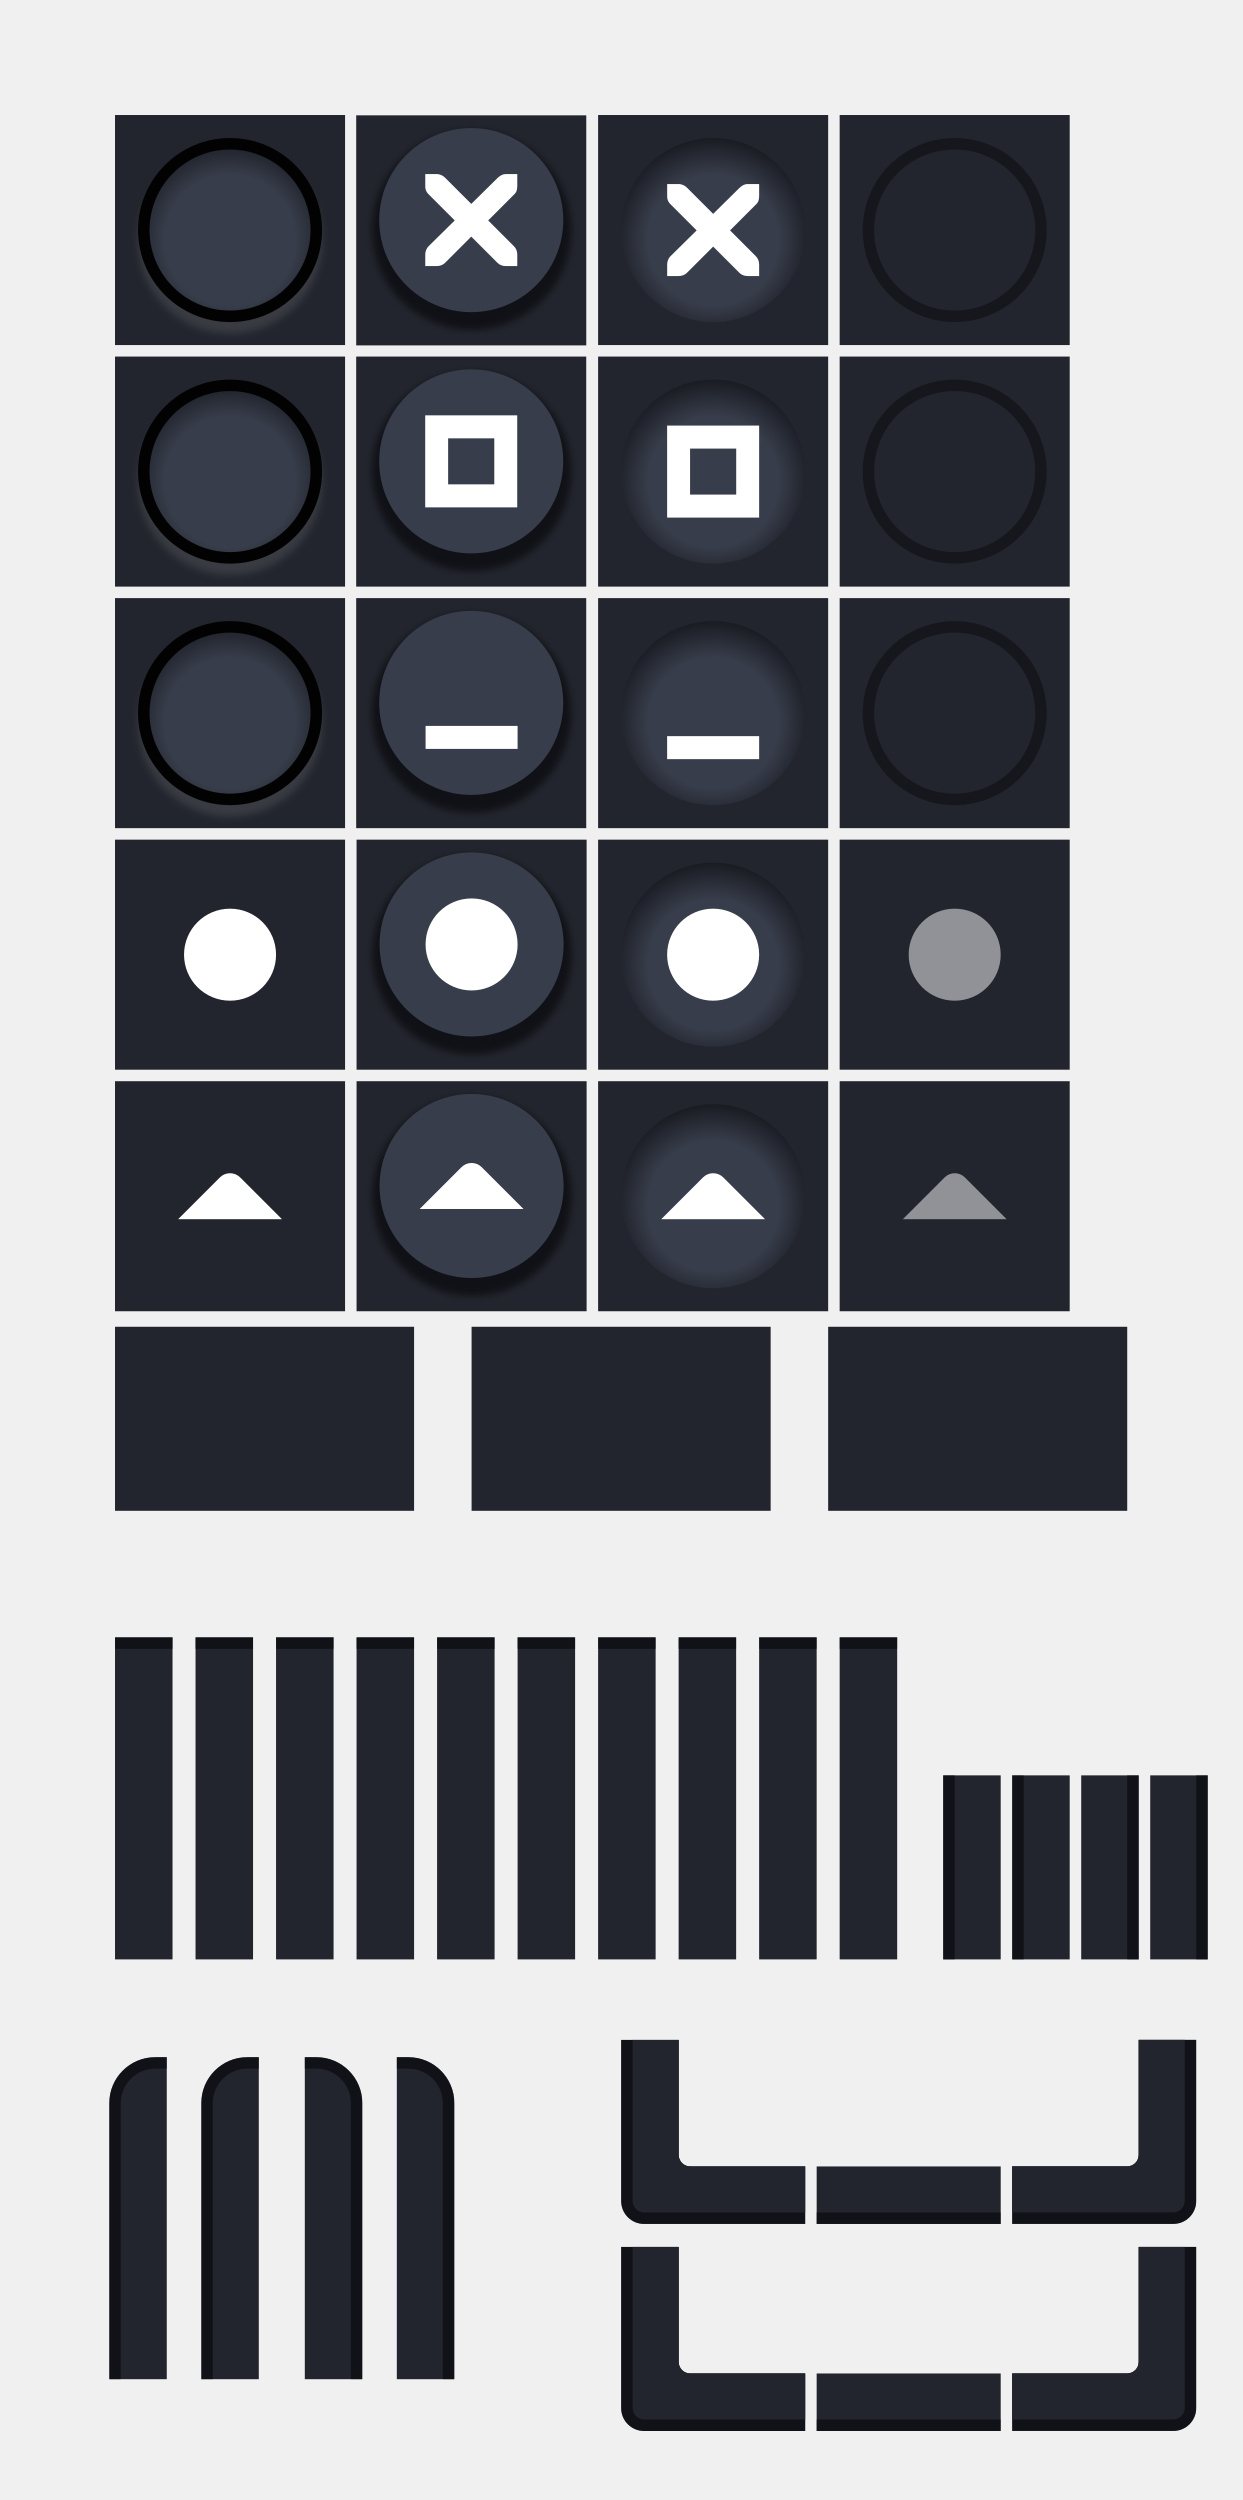
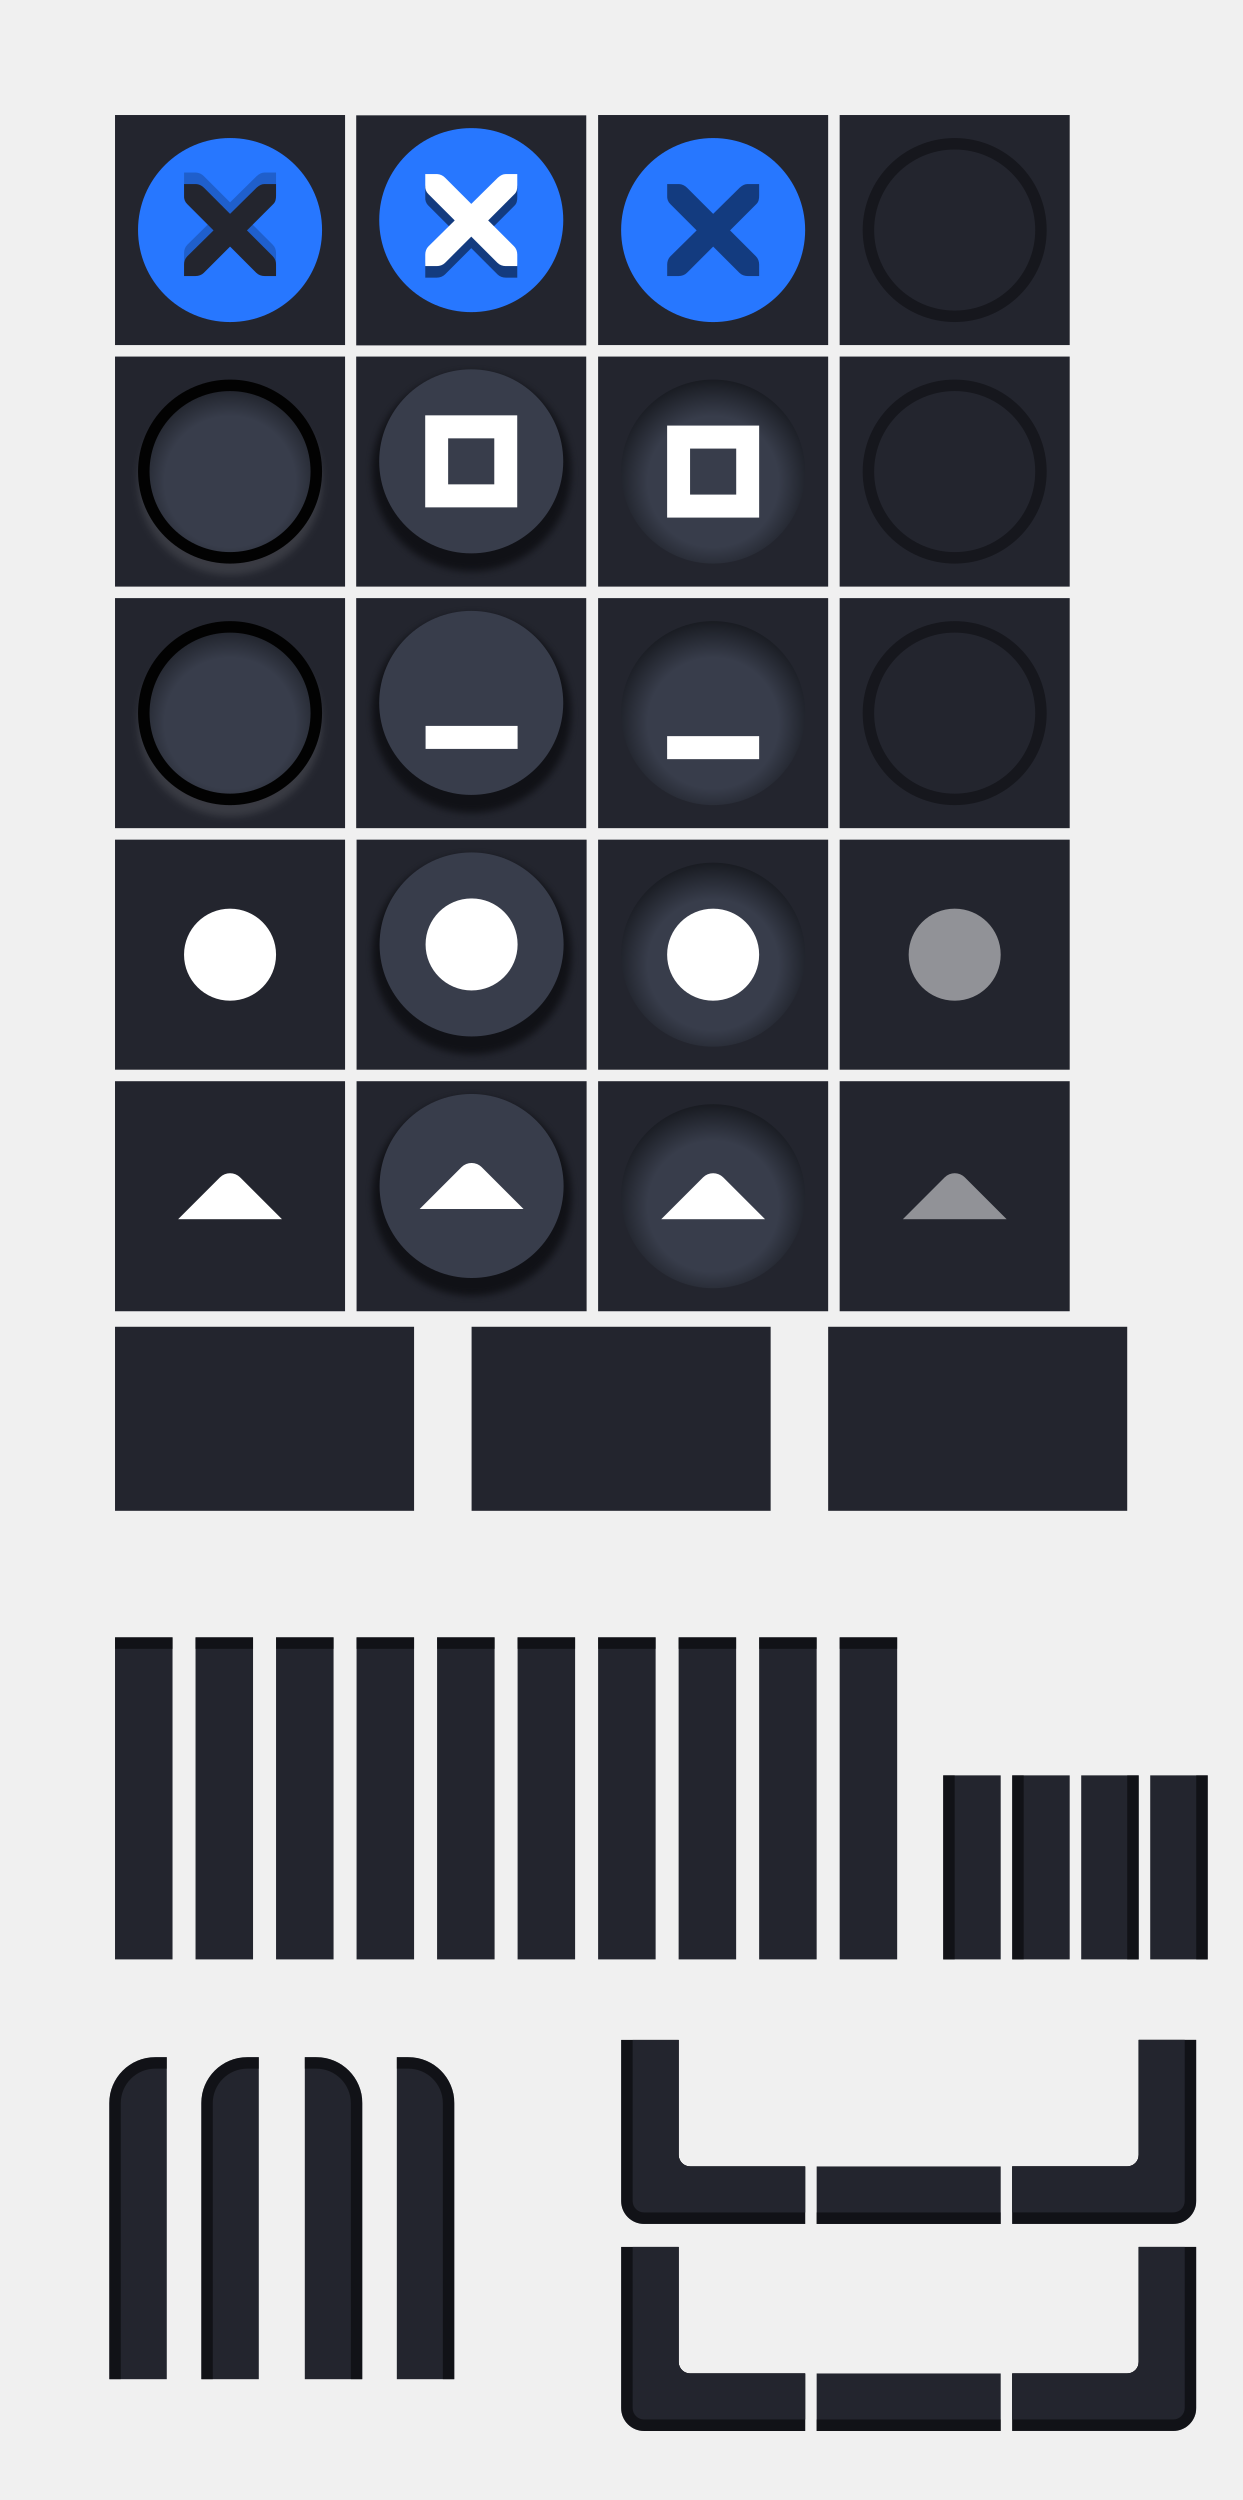
<svg xmlns="http://www.w3.org/2000/svg" xmlns:xlink="http://www.w3.org/1999/xlink" version="1.1" viewBox="0 0 108 217.35">
  <defs>
    <linearGradient id="linearGradient1387">
      <stop style="stop-color:#383d4b" offset="0" />
      <stop style="stop-color:#383d4b" offset=".6" />
      <stop style="stop-color:#13151a" offset="1" />
    </linearGradient>
    <clipPath id="b">
      <rect x="109.41" y="196.63" width="16" height="16" style="opacity:.3;paint-order:normal" />
    </clipPath>
    <clipPath id="a">
      <rect x="9.5" y="178.85" width="5" height="28" style="fill:#fff;opacity:.539;paint-order:normal" />
    </clipPath>
-     <radialGradient id="radialGradient1090" cx="19" cy="571.7" r="7.503" gradientTransform="matrix(1.2644,-4.7776e-7,4.7742e-7,1.2644,-5.0243,-150.62)" gradientUnits="userSpaceOnUse" xlink:href="#linearGradient1387" />
-     <filter id="filter4189" x="-.048" y="-.048" width="1.096" height="1.096" style="color-interpolation-filters:sRGB">
-       <feGaussianBlur stdDeviation="0.32" />
-     </filter>
-     <radialGradient id="radialGradient1090-4" cx="19" cy="571.7" r="7.503" gradientTransform="matrix(1.2644,-4.7776e-7,4.7742e-7,1.2644,35.976,-703.98)" gradientUnits="userSpaceOnUse" xlink:href="#linearGradient1387" />
    <filter id="filter4189-0" x="-.048" y="-.048" width="1.096" height="1.096" style="color-interpolation-filters:sRGB">
      <feGaussianBlur stdDeviation="0.32" />
    </filter>
    <radialGradient id="radialGradient1090-4-2" cx="19" cy="571.7" r="7.503" gradientTransform="matrix(1.2644,-4.7776e-7,4.7742e-7,1.2644,60.976,-117.62)" gradientUnits="userSpaceOnUse" xlink:href="#linearGradient1387" />
    <filter id="filter4189-1" x="-.048" y="-.048" width="1.096" height="1.096" style="color-interpolation-filters:sRGB">
      <feGaussianBlur stdDeviation="0.32" />
    </filter>
    <radialGradient id="radialGradient1090-4-5" cx="19" cy="571.7" r="7.503" gradientTransform="matrix(1.2644,-4.7776e-7,4.7742e-7,1.2644,60.976,-84.618)" gradientUnits="userSpaceOnUse" xlink:href="#linearGradient1387" />
    <filter id="filter4189-1-5" x="-.048" y="-.048" width="1.096" height="1.096" style="color-interpolation-filters:sRGB">
      <feGaussianBlur stdDeviation="0.32" />
    </filter>
    <filter id="filter4189-1-0" x="-.048" y="-.048" width="1.096" height="1.096" style="color-interpolation-filters:sRGB">
      <feGaussianBlur stdDeviation="0.32" />
    </filter>
    <radialGradient id="radialGradient1090-4-26" cx="19" cy="571.7" r="7.503" gradientTransform="matrix(1.2644,-4.7776e-7,4.7742e-7,1.2644,60.976,-84.616)" gradientUnits="userSpaceOnUse" xlink:href="#linearGradient1387" />
-     <filter id="filter1377" x="-.048" y="-.048" width="1.096" height="1.096" style="color-interpolation-filters:sRGB">
-       <feGaussianBlur stdDeviation="0.32" />
-     </filter>
    <radialGradient id="radialGradient1090-7" cx="19" cy="571.7" r="7.503" gradientTransform="matrix(1.2644 -4.7776e-7 4.7742e-7 1.2644 -5.0243 -117.62)" gradientUnits="userSpaceOnUse" xlink:href="#linearGradient1387" />
    <filter id="filter1377-6" x="-.048" y="-.048" width="1.096" height="1.096" style="color-interpolation-filters:sRGB">
      <feGaussianBlur stdDeviation="0.32" />
    </filter>
    <radialGradient id="radialGradient1090-70" cx="19" cy="571.7" r="7.503" gradientTransform="matrix(1.2644 -4.7776e-7 4.7742e-7 1.2644 -5.0243 -84.62)" gradientUnits="userSpaceOnUse" xlink:href="#linearGradient1387" />
    <filter id="filter1377-0" x="-.048" y="-.048" width="1.096" height="1.096" style="color-interpolation-filters:sRGB">
      <feGaussianBlur stdDeviation="0.32" />
    </filter>
  </defs>
  <rect id="menu-active" x="10" y="115.35" width="26" height="16" style="fill:#23252e" />
  <use id="menu-pressed" transform="translate(31 -2.0352e-5)" width="100%" height="100%" style="fill:#ffffff" xlink:href="#menu-active" />
  <use id="menu-inactive" transform="translate(62 -2.0352e-5)" width="100%" height="100%" style="fill:#ffffff" xlink:href="#menu-active" />
  <g id="title-1-active">
    <g id="" transform="matrix(.17857 0 0 1 9.1072 -415.01)">
      <rect x="5" y="557.36" width="28" height="28" style="fill:#23252e" />
    </g>
    <rect x="10" y="142.35" width="5" height="1" style="opacity:.5;paint-order:stroke fill markers" />
  </g>
  <use id="title-2-active" transform="translate(7)" width="100%" height="100%" xlink:href="#title-1-active" />
  <use id="title-3-active" transform="translate(14)" width="100%" height="100%" xlink:href="#title-1-active" />
  <use id="title-4-active" transform="translate(21)" width="100%" height="100%" xlink:href="#title-1-active" />
  <use id="title-5-active" transform="translate(28)" width="100%" height="100%" xlink:href="#title-1-active" />
  <use id="title-1-inactive" transform="translate(35)" width="100%" height="100%" xlink:href="#title-1-active" />
  <use id="title-2-inactive" transform="translate(42)" width="100%" height="100%" xlink:href="#title-1-active" />
  <use id="title-3-inactive" transform="translate(49)" width="100%" height="100%" xlink:href="#title-1-active" />
  <use id="title-4-inactive" transform="translate(56)" width="100%" height="100%" xlink:href="#title-1-active" />
  <use id="title-5-inactive" transform="translate(63)" width="100%" height="100%" xlink:href="#title-1-active" />
  <g id="top-left-active" clip-path="url(#a)">
    <rect x="9.5" y="178.85" width="12" height="35" rx="4" ry="4" style="fill:#23252e;paint-order:normal" />
    <rect x="10" y="179.35" width="11" height="34" rx="3.5" ry="3.5" style="fill:none;opacity:.5;paint-order:normal;stroke-linecap:square;stroke:#000" />
  </g>
  <rect x="9.5" y="178.85" width="7" height="28" style="fill:none;paint-order:normal" />
  <use id="top-left-inactive" transform="translate(8)" width="100%" height="100%" style="fill:#ffffff" xlink:href="#top-left-active" />
  <use id="top-right-active" transform="matrix(-1,0,0,1,41,0)" width="100%" height="100%" style="fill:#ffffff" xlink:href="#top-left-active" />
  <use id="top-right-inactive" transform="matrix(-1,0,0,1,49,0)" width="100%" height="100%" style="fill:#ffffff" xlink:href="#top-left-active" />
  <g id="left-active" transform="translate(25.281 -32.49)">
    <rect x="56.719" y="186.84" width="5" height="16" style="fill:#23252e;paint-order:normal" />
    <rect transform="scale(-1,1)" x="-57.719" y="186.84" width="1" height="16" style="opacity:.5" />
  </g>
  <use id="left-inactive" transform="translate(5.9998)" width="100%" height="100%" xlink:href="#left-active" />
  <use id="right-active" transform="matrix(-1,0,0,1,181,0)" width="100%" height="100%" xlink:href="#left-active" />
  <use id="right-inactive" transform="matrix(-1,0,0,1,187,0)" width="100%" height="100%" xlink:href="#left-active" />
  <use id="bottom-active" transform="rotate(-90 96.001 179.35)" width="100%" height="100%" xlink:href="#left-active" />
  <use id="bottom-inactive" transform="rotate(-90 105 188.35)" width="100%" height="100%" xlink:href="#left-active" />
  <g id="bottom-left-active" transform="translate(-55.408 -19.279)" clip-path="url(#b)">
    <path transform="translate(55.408,19.279)" d="m56.002 175.35c-1.108 0-2 0.892-2 2v14c0 1.108 0.892 2 2 2h14c1.108 0 2-0.892 2-2v-3h-12c-0.554 0-1-0.446-1-1v-12h-3z" style="fill:#23252e;paint-order:normal" />
    <path transform="translate(55.408,19.279)" d="m56.002 175.35c-1.108 0-2 0.892-2 2v14c0 1.108 0.892 2 2 2h14c1.108 0 2-0.892 2-2v-3h-12c-0.554 0-1-0.446-1-1v-12h-3z" style="opacity:.5;paint-order:normal" />
    <path transform="translate(55.408,19.279)" d="m56.002 176.35c-0.554 0-1 0.446-1 1v14c0 0.554 0.446 1 1 1h14c0.554 0 1-0.446 1-1v-3h-11c-0.554 0-1-0.446-1-1v-11h-3z" style="fill:#23252e;paint-order:normal" />
  </g>
  <use id="bottom-right-active" transform="rotate(-90 78.999 168.35)" width="100%" height="100%" xlink:href="#bottom-left-active" />
  <use id="bottom-right-inactive" transform="rotate(-90 87.999 177.35)" width="100%" height="100%" xlink:href="#bottom-left-active" />
  <use id="bottom-left-inactive" transform="translate(3e-7 18)" width="100%" height="100%" xlink:href="#bottom-left-active" />
  <g id="close-active" transform="translate(1 -551.36)">
    <rect x="9" y="561.36" width="20" height="20" style="fill:#23252e;stroke-width:.714" />
-     <path transform="translate(-1 551.36)" d="m20 13c-4.412 0-8 3.588-8 8 0 4.412 3.588 8 8 8 4.412 0 8-3.588 8-8 0-4.412-3.588-8-8-8z" style="color-rendering:auto;color:#000000;dominant-baseline:auto;fill:#fff;filter:url(#filter1377);font-feature-settings:normal;font-variant-alternates:normal;font-variant-caps:normal;font-variant-east-asian:normal;font-variant-ligatures:normal;font-variant-numeric:normal;font-variant-position:normal;font-variation-settings:normal;image-rendering:auto;inline-size:0;isolation:auto;mix-blend-mode:normal;opacity:.1;shape-margin:0;shape-padding:0;shape-rendering:auto;solid-color:#000000;stop-color:#000000;text-decoration-color:#000000;text-decoration-line:none;text-decoration-style:solid;text-indent:0;text-orientation:mixed;text-transform:none;white-space:normal" />
-     <path d="m19 563.86c-4.142 0-7.5 3.358-7.5 7.5 0 4.142 3.358 7.5 7.5 7.5s7.5-3.358 7.5-7.5-3.358-7.5-7.5-7.5z" style="fill:url(#radialGradient1090);stroke:#020202" />
+     <g>
+       <path transform="translate(-1,551.36)" d="m20 12c-4.412 0-8 3.588-8 8 0 4.412 3.588 8 8 8 4.412 0 8-3.588 8-8 0-4.412-3.588-8-8-8z" style="color-rendering:auto;color:#000000;dominant-baseline:auto;fill:#2777ff;font-feature-settings:normal;font-variant-alternates:normal;font-variant-caps:normal;font-variant-east-asian:normal;font-variant-ligatures:normal;font-variant-numeric:normal;font-variant-position:normal;font-variation-settings:normal;image-rendering:auto;inline-size:0;isolation:auto;mix-blend-mode:normal;shape-margin:0;shape-padding:0;shape-rendering:auto;solid-color:#000000;stop-color:#000000;text-decoration-color:#000000;text-decoration-line:none;text-decoration-style:solid;text-indent:0;text-orientation:mixed;text-transform:none;white-space:normal" />
+     </g>
+     <path d="m15.003 566.36h1c0.011-1.4e-4 0.021-4.8e-4 0.031 0 0.255 0.011 0.51 0.129 0.687 0.312l2.28 2.281 2.312-2.281c0.266-0.231 0.447-0.305 0.687-0.312h1v1c0 0.286-0.034 0.551-0.25 0.75l-2.28 2.281 2.249 2.25c0.188 0.188 0.281 0.453 0.281 0.719v1h-1c-0.265-1e-5 -0.53-0.093-0.719-0.281l-2.28-2.281-2.28 2.281c-0.188 0.188-0.453 0.281-0.719 0.281h-1v-1c0-0.265 0.093-0.531 0.281-0.719l2.28-2.25-2.28-2.281c-0.211-0.195-0.303-0.469-0.281-0.75v-1z" style="color:#bebebe;enable-background:new;opacity:.2;stroke-width:1.333;text-decoration-line:none;text-indent:0;text-transform:none" />
+     <path d="m15.003 567.36h1c0.011-1.4e-4 0.021-4.8e-4 0.031 0 0.255 0.011 0.51 0.129 0.687 0.312l2.28 2.281 2.312-2.281c0.266-0.231 0.447-0.305 0.687-0.312h1v1c0 0.286-0.034 0.551-0.25 0.75l-2.28 2.281 2.249 2.25c0.188 0.188 0.281 0.453 0.281 0.719v1h-1c-0.265-1e-5 -0.53-0.093-0.719-0.281l-2.28-2.281-2.28 2.281c-0.188 0.188-0.453 0.281-0.719 0.281h-1v-1c0-0.265 0.093-0.531 0.281-0.719l2.28-2.25-2.28-2.281c-0.211-0.195-0.303-0.469-0.281-0.75v-1z" style="color:#bebebe;enable-background:new;fill:#23252e;stroke-width:1.333;text-decoration-line:none;text-indent:0;text-transform:none" />
  </g>
  <g id="close-prelight" transform="matrix(1.0573,0,0,1.0573,-13.977,-584.07)">
    <rect x="42.51" y="561.9" width="18.917" height="18.917" style="fill:#23252e;stroke-width:.676" />
-     <path transform="matrix(1.0248,0,0,1.0248,-1.289,-14.19)" d="m52 563.36c-4.415 0-8 3.586-8 8.001s3.585 7.999 8 7.999 8-3.584 8-7.999-3.585-8.001-8-8.001z" style="color-rendering:auto;color:#000000;dominant-baseline:auto;fill:#101116;filter:url(#filter4189);font-feature-settings:normal;font-variant-alternates:normal;font-variant-caps:normal;font-variant-east-asian:normal;font-variant-ligatures:normal;font-variant-numeric:normal;font-variant-position:normal;font-variation-settings:normal;image-rendering:auto;inline-size:0;isolation:auto;mix-blend-mode:normal;shape-margin:0;shape-padding:0;shape-rendering:auto;solid-color:#000000;stop-color:#000000;text-decoration-color:#000000;text-decoration-line:none;text-decoration-style:solid;text-indent:0;text-orientation:mixed;text-transform:none;white-space:normal" />
-     <path d="m51.969 562.95c-4.176 0-7.567 3.391-7.567 7.567s3.391 7.567 7.567 7.567 7.567-3.391 7.567-7.567-3.391-7.567-7.567-7.567z" style="color-rendering:auto;color:#000000;dominant-baseline:auto;fill:#383d4b;font-feature-settings:normal;font-variant-alternates:normal;font-variant-caps:normal;font-variant-east-asian:normal;font-variant-ligatures:normal;font-variant-numeric:normal;font-variant-position:normal;font-variation-settings:normal;image-rendering:auto;inline-size:0;isolation:auto;mix-blend-mode:normal;shape-margin:0;shape-padding:0;shape-rendering:auto;solid-color:#000000;stop-color:#000000;text-decoration-color:#000000;text-decoration-line:none;text-decoration-style:solid;text-indent:0;text-orientation:mixed;text-transform:none;white-space:normal" />
+     <path d="m51.969 562.95c-4.176 0-7.567 3.391-7.567 7.567s3.391 7.567 7.567 7.567 7.567-3.391 7.567-7.567-3.391-7.567-7.567-7.567z" style="color-rendering:auto;color:#000000;dominant-baseline:auto;fill:#2777ff;font-feature-settings:normal;font-variant-alternates:normal;font-variant-caps:normal;font-variant-east-asian:normal;font-variant-ligatures:normal;font-variant-numeric:normal;font-variant-position:normal;font-variation-settings:normal;image-rendering:auto;inline-size:0;isolation:auto;mix-blend-mode:normal;shape-margin:0;shape-padding:0;shape-rendering:auto;solid-color:#000000;stop-color:#000000;text-decoration-color:#000000;text-decoration-line:none;text-decoration-style:solid;text-indent:0;text-orientation:mixed;text-transform:none;white-space:normal" />
+     <path d="m48.188 567.68h0.946c0.01-1.3e-4 0.02-4.5e-4 0.03 0 0.241 0.01 0.482 0.122 0.65 0.296l2.157 2.158 2.187-2.158c0.251-0.218 0.422-0.289 0.65-0.296h0.946v0.946c0 0.271-0.032 0.521-0.236 0.709l-2.157 2.158 2.127 2.128c0.178 0.178 0.266 0.429 0.266 0.68v0.946h-0.946c-0.251-1e-5 -0.502-0.088-0.68-0.266l-2.157-2.158-2.157 2.158c-0.178 0.178-0.429 0.266-0.68 0.266h-0.946v-0.946c0-0.251 0.088-0.502 0.266-0.68l2.157-2.128-2.157-2.158c-0.199-0.184-0.287-0.444-0.266-0.709v-0.946z" style="color:#bebebe;enable-background:new;opacity:.5;stroke-width:1.261;text-decoration-line:none;text-indent:0;text-transform:none" />
    <path d="m48.188 566.73h0.946c0.01-1.3e-4 0.02-4.5e-4 0.03 0 0.241 0.01 0.482 0.122 0.65 0.296l2.157 2.158 2.187-2.158c0.251-0.218 0.422-0.289 0.65-0.296h0.946v0.946c0 0.271-0.032 0.521-0.236 0.709l-2.157 2.158 2.127 2.128c0.178 0.178 0.266 0.429 0.266 0.68v0.946h-0.946c-0.251-1e-5 -0.502-0.088-0.68-0.266l-2.157-2.158-2.157 2.158c-0.178 0.178-0.429 0.266-0.68 0.266h-0.946v-0.946c0-0.251 0.088-0.502 0.266-0.68l2.157-2.128-2.157-2.158c-0.199-0.184-0.287-0.444-0.266-0.709v-0.946z" style="color:#bebebe;enable-background:new;fill:#fff;stroke-width:1.261;text-decoration-line:none;text-indent:0;text-transform:none" />
  </g>
  <g id="close-pressed" transform="translate(-23,-551.36)">
    <rect x="75" y="561.36" width="20" height="20" style="fill:#23252e;stroke-width:.714" />
-     <path transform="translate(25,553.36)" d="m60 10.002c-4.412 0-8 3.588-8 8s3.588 8 8 8 8-3.588 8-8-3.588-8-8-8z" style="color-rendering:auto;color:#000000;dominant-baseline:auto;fill:url(#radialGradient1090-4);font-feature-settings:normal;font-variant-alternates:normal;font-variant-caps:normal;font-variant-east-asian:normal;font-variant-ligatures:normal;font-variant-numeric:normal;font-variant-position:normal;font-variation-settings:normal;image-rendering:auto;inline-size:0;isolation:auto;mix-blend-mode:normal;shape-margin:0;shape-padding:0;shape-rendering:auto;solid-color:#000000;stop-color:#000000;text-decoration-color:#000000;text-decoration-line:none;text-decoration-style:solid;text-indent:0;text-orientation:mixed;text-transform:none;white-space:normal" />
-     <path d="m81.003 567.36h1c0.011-1.2e-4 0.021-4.7e-4 0.031 0 0.255 0.011 0.51 0.129 0.687 0.312l2.28 2.281 2.312-2.281c0.266-0.23 0.447-0.305 0.687-0.312h1v1c0 0.286-0.034 0.551-0.25 0.75l-2.28 2.281 2.249 2.25c0.188 0.188 0.281 0.453 0.281 0.719v1h-1c-0.265-1e-5 -0.53-0.093-0.718-0.281l-2.28-2.281-2.28 2.281c-0.188 0.188-0.453 0.281-0.718 0.281h-1v-1c0-0.265 0.093-0.531 0.281-0.719l2.28-2.25-2.28-2.281c-0.211-0.195-0.303-0.469-0.281-0.75v-1z" style="color:#bebebe;enable-background:new;fill:#fff;stroke-width:1.333;text-decoration-line:none;text-indent:0;text-transform:none" />
+     <path transform="translate(25,553.36)" d="m60 10.002c-4.412 0-8 3.588-8 8s3.588 8 8 8 8-3.588 8-8-3.588-8-8-8z" style="color-rendering:auto;color:#000000;dominant-baseline:auto;fill:#2777ff;font-feature-settings:normal;font-variant-alternates:normal;font-variant-caps:normal;font-variant-east-asian:normal;font-variant-ligatures:normal;font-variant-numeric:normal;font-variant-position:normal;font-variation-settings:normal;image-rendering:auto;inline-size:0;isolation:auto;mix-blend-mode:normal;shape-margin:0;shape-padding:0;shape-rendering:auto;solid-color:#000000;stop-color:#000000;text-decoration-color:#000000;text-decoration-line:none;text-decoration-style:solid;text-indent:0;text-orientation:mixed;text-transform:none;white-space:normal" />
+     <path d="m81.003 567.36h1c0.011-1.2e-4 0.021-4.7e-4 0.031 0 0.255 0.011 0.51 0.129 0.687 0.312l2.28 2.281 2.312-2.281c0.266-0.23 0.447-0.305 0.687-0.312h1v1c0 0.286-0.034 0.551-0.25 0.75l-2.28 2.281 2.249 2.25c0.188 0.188 0.281 0.453 0.281 0.719v1h-1c-0.265-1e-5 -0.53-0.093-0.718-0.281l-2.28-2.281-2.28 2.281c-0.188 0.188-0.453 0.281-0.718 0.281h-1v-1c0-0.265 0.093-0.531 0.281-0.719l2.28-2.25-2.28-2.281c-0.211-0.195-0.303-0.469-0.281-0.75v-1z" style="color:#bebebe;enable-background:new;opacity:.5;stroke-width:1.333;text-decoration-line:none;text-indent:0;text-transform:none" />
  </g>
  <g id="close-inactive" transform="translate(-35,-551.36)">
    <rect x="108" y="561.36" width="20" height="20" style="fill:#23252e;stroke-width:.714" />
    <path d="m118 563.86c-4.142 0-7.5 3.358-7.5 7.5 0 4.142 3.358 7.5 7.5 7.5s7.5-3.358 7.5-7.5-3.358-7.5-7.5-7.5z" style="fill:none;stroke:#16171d" />
  </g>
  <g id="maximize-active" transform="translate(1 -563.36)">
    <rect x="9" y="594.36" width="20" height="20" style="fill:#23252e;stroke-width:.714" />
-     <path d="m19 597.36c-4.412 0-8 3.588-8 8 0 4.412 3.588 8 8 8 4.412 0 8-3.588 8-8 0-4.412-3.588-8-8-8z" style="color-rendering:auto;color:#000000;dominant-baseline:auto;fill:#fff;filter:url(#filter1377-6);font-feature-settings:normal;font-variant-alternates:normal;font-variant-caps:normal;font-variant-east-asian:normal;font-variant-ligatures:normal;font-variant-numeric:normal;font-variant-position:normal;font-variation-settings:normal;image-rendering:auto;inline-size:0;isolation:auto;mix-blend-mode:normal;opacity:.1;shape-margin:0;shape-padding:0;shape-rendering:auto;solid-color:#000000;stop-color:#000000;text-decoration-color:#000000;text-decoration-line:none;text-decoration-style:solid;text-indent:0;text-orientation:mixed;text-transform:none;white-space:normal" />
+     <path d="m19 597.36c-4.412 0-8 3.588-8 8 0 4.412 3.588 8 8 8s8-3.588 8-8-3.588-8-8-8z" style="color-rendering:auto;color:#000000;dominant-baseline:auto;fill:#fff;filter:url(#filter1377-6);font-feature-settings:normal;font-variant-alternates:normal;font-variant-caps:normal;font-variant-east-asian:normal;font-variant-ligatures:normal;font-variant-numeric:normal;font-variant-position:normal;font-variation-settings:normal;image-rendering:auto;inline-size:0;isolation:auto;mix-blend-mode:normal;opacity:.1;shape-margin:0;shape-padding:0;shape-rendering:auto;solid-color:#000000;stop-color:#000000;text-decoration-color:#000000;text-decoration-line:none;text-decoration-style:solid;text-indent:0;text-orientation:mixed;text-transform:none;white-space:normal" />
    <path d="m19 596.86c-4.142 0-7.5 3.358-7.5 7.5 0 4.142 3.358 7.5 7.5 7.5s7.5-3.358 7.5-7.5-3.358-7.5-7.5-7.5z" style="fill:url(#radialGradient1090-7);stroke:#020202" />
  </g>
  <g id="maximize-prelight" transform="translate(-11,-563.36)">
    <rect x="41.967" y="594.36" width="20" height="20" style="fill:#23252e;stroke-width:.714" />
    <path transform="matrix(1.0835,0,0,1.0835,-4.3399,-14.715)" d="m52 563.36c-4.415 0-8 3.586-8 8.001s3.585 7.999 8 7.999 8-3.584 8-7.999-3.585-8.001-8-8.001z" style="color-rendering:auto;color:#000000;dominant-baseline:auto;fill:#101116;filter:url(#filter4189-0);font-feature-settings:normal;font-variant-alternates:normal;font-variant-caps:normal;font-variant-east-asian:normal;font-variant-ligatures:normal;font-variant-numeric:normal;font-variant-position:normal;font-variation-settings:normal;image-rendering:auto;inline-size:0;isolation:auto;mix-blend-mode:normal;shape-margin:0;shape-padding:0;shape-rendering:auto;solid-color:#000000;stop-color:#000000;text-decoration-color:#000000;text-decoration-line:none;text-decoration-style:solid;text-indent:0;text-orientation:mixed;text-transform:none;white-space:normal" />
    <path d="m51.967 595.47c-4.415 0-8 3.585-8 8s3.585 8 8 8 8-3.585 8-8-3.585-8-8-8z" style="color-rendering:auto;color:#000000;dominant-baseline:auto;fill:#383d4b;font-feature-settings:normal;font-variant-alternates:normal;font-variant-caps:normal;font-variant-east-asian:normal;font-variant-ligatures:normal;font-variant-numeric:normal;font-variant-position:normal;font-variation-settings:normal;image-rendering:auto;inline-size:0;isolation:auto;mix-blend-mode:normal;shape-margin:0;shape-padding:0;shape-rendering:auto;solid-color:#000000;stop-color:#000000;text-decoration-color:#000000;text-decoration-line:none;text-decoration-style:solid;text-indent:0;text-orientation:mixed;text-transform:none;white-space:normal" />
    <path d="m47.967 599.47v8h8v-8zm1.994 2h4.012v4h-4.012z" style="color-rendering:auto;color:#000000;dominant-baseline:auto;fill:#fff;font-feature-settings:normal;font-variant-alternates:normal;font-variant-caps:normal;font-variant-ligatures:normal;font-variant-numeric:normal;font-variant-position:normal;image-rendering:auto;isolation:auto;mix-blend-mode:normal;paint-order:fill markers stroke;shape-padding:0;shape-rendering:auto;solid-color:#000000;text-decoration-color:#000000;text-decoration-line:none;text-decoration-style:solid;text-indent:0;text-orientation:mixed;text-transform:none;white-space:normal" />
  </g>
  <g id="maximize-pressed" transform="translate(-23,-563.36)">
    <rect x="75" y="594.36" width="20" height="20" style="fill:#23252e;stroke-width:.714" />
    <path d="m85 596.36c-4.412 0-8 3.588-8 8s3.588 8 8 8 8-3.588 8-8-3.588-8-8-8z" style="color-rendering:auto;color:#000000;dominant-baseline:auto;fill:url(#radialGradient1090-4-2);font-feature-settings:normal;font-variant-alternates:normal;font-variant-caps:normal;font-variant-east-asian:normal;font-variant-ligatures:normal;font-variant-numeric:normal;font-variant-position:normal;font-variation-settings:normal;image-rendering:auto;inline-size:0;isolation:auto;mix-blend-mode:normal;shape-margin:0;shape-padding:0;shape-rendering:auto;solid-color:#000000;stop-color:#000000;text-decoration-color:#000000;text-decoration-line:none;text-decoration-style:solid;text-indent:0;text-orientation:mixed;text-transform:none;white-space:normal" />
    <path d="m81 600.36v8h8v-8zm1.994 2h4.012v4h-4.012z" style="color-rendering:auto;color:#000000;dominant-baseline:auto;fill:#fff;font-feature-settings:normal;font-variant-alternates:normal;font-variant-caps:normal;font-variant-ligatures:normal;font-variant-numeric:normal;font-variant-position:normal;image-rendering:auto;isolation:auto;mix-blend-mode:normal;paint-order:fill markers stroke;shape-padding:0;shape-rendering:auto;solid-color:#000000;text-decoration-color:#000000;text-decoration-line:none;text-decoration-style:solid;text-indent:0;text-orientation:mixed;text-transform:none;white-space:normal" />
  </g>
  <g id="maximize-inactive" transform="translate(-35,-563.36)">
    <rect x="108" y="594.36" width="20" height="20" style="fill:#23252e;stroke-width:.714" />
    <path d="m118 596.86c-4.142 0-7.5 3.358-7.5 7.5 0 4.142 3.358 7.5 7.5 7.5s7.5-3.358 7.5-7.5-3.358-7.5-7.5-7.5z" style="fill:none;stroke:#16171d" />
  </g>
  <g id="hide-active" transform="translate(1 -575.36)">
    <rect x="9" y="627.36" width="20" height="20" style="fill:#23252e;stroke-width:.714" />
-     <path d="m19 630.36c-4.412 0-8 3.588-8 8 0 4.412 3.588 8 8 8 4.412 0 8-3.588 8-8 0-4.412-3.588-8-8-8z" style="color-rendering:auto;color:#000000;dominant-baseline:auto;fill:#fff;filter:url(#filter1377-0);font-feature-settings:normal;font-variant-alternates:normal;font-variant-caps:normal;font-variant-east-asian:normal;font-variant-ligatures:normal;font-variant-numeric:normal;font-variant-position:normal;font-variation-settings:normal;image-rendering:auto;inline-size:0;isolation:auto;mix-blend-mode:normal;opacity:.1;shape-margin:0;shape-padding:0;shape-rendering:auto;solid-color:#000000;stop-color:#000000;text-decoration-color:#000000;text-decoration-line:none;text-decoration-style:solid;text-indent:0;text-orientation:mixed;text-transform:none;white-space:normal" />
+     <path d="m19 630.36c-4.412 0-8 3.588-8 8 0 4.412 3.588 8 8 8s8-3.588 8-8-3.588-8-8-8z" style="color-rendering:auto;color:#000000;dominant-baseline:auto;fill:#fff;filter:url(#filter1377-0);font-feature-settings:normal;font-variant-alternates:normal;font-variant-caps:normal;font-variant-east-asian:normal;font-variant-ligatures:normal;font-variant-numeric:normal;font-variant-position:normal;font-variation-settings:normal;image-rendering:auto;inline-size:0;isolation:auto;mix-blend-mode:normal;opacity:.1;shape-margin:0;shape-padding:0;shape-rendering:auto;solid-color:#000000;stop-color:#000000;text-decoration-color:#000000;text-decoration-line:none;text-decoration-style:solid;text-indent:0;text-orientation:mixed;text-transform:none;white-space:normal" />
    <path d="m19 629.86c-4.142 0-7.5 3.358-7.5 7.5 0 4.142 3.358 7.5 7.5 7.5s7.5-3.358 7.5-7.5-3.358-7.5-7.5-7.5z" style="fill:url(#radialGradient1090-70);stroke:#020202" />
  </g>
  <g id="hide-prelight" transform="translate(-11,-575.36)">
    <rect x="41.967" y="627.36" width="20" height="20" style="fill:#23252e;stroke-width:.714" />
    <path transform="matrix(1.0835,0,0,1.0835,-4.3399,18.285)" d="m52 563.36c-4.415 0-8 3.586-8 8.001s3.585 7.999 8 7.999 8-3.584 8-7.999-3.585-8.001-8-8.001z" style="color-rendering:auto;color:#000000;dominant-baseline:auto;fill:#101116;filter:url(#filter4189-1);font-feature-settings:normal;font-variant-alternates:normal;font-variant-caps:normal;font-variant-east-asian:normal;font-variant-ligatures:normal;font-variant-numeric:normal;font-variant-position:normal;font-variation-settings:normal;image-rendering:auto;inline-size:0;isolation:auto;mix-blend-mode:normal;shape-margin:0;shape-padding:0;shape-rendering:auto;solid-color:#000000;stop-color:#000000;text-decoration-color:#000000;text-decoration-line:none;text-decoration-style:solid;text-indent:0;text-orientation:mixed;text-transform:none;white-space:normal" />
    <path d="m51.967 628.47c-4.415 0-8 3.585-8 8s3.585 8 8 8 8-3.585 8-8-3.585-8-8-8z" style="color-rendering:auto;color:#000000;dominant-baseline:auto;fill:#383d4b;font-feature-settings:normal;font-variant-alternates:normal;font-variant-caps:normal;font-variant-east-asian:normal;font-variant-ligatures:normal;font-variant-numeric:normal;font-variant-position:normal;font-variation-settings:normal;image-rendering:auto;inline-size:0;isolation:auto;mix-blend-mode:normal;shape-margin:0;shape-padding:0;shape-rendering:auto;solid-color:#000000;stop-color:#000000;text-decoration-color:#000000;text-decoration-line:none;text-decoration-style:solid;text-indent:0;text-orientation:mixed;text-transform:none;white-space:normal" />
    <path d="m48 638.47v2h8v-2" style="color-rendering:auto;color:#000000;dominant-baseline:auto;fill:#fff;font-feature-settings:normal;font-variant-alternates:normal;font-variant-caps:normal;font-variant-ligatures:normal;font-variant-numeric:normal;font-variant-position:normal;image-rendering:auto;isolation:auto;mix-blend-mode:normal;paint-order:fill markers stroke;shape-padding:0;shape-rendering:auto;solid-color:#000000;text-decoration-color:#000000;text-decoration-line:none;text-decoration-style:solid;text-indent:0;text-orientation:mixed;text-transform:none;white-space:normal" />
  </g>
  <g id="hide-pressed" transform="translate(-23,-575.36)">
    <rect x="75" y="627.36" width="20" height="20" style="fill:#23252e;stroke-width:.714" />
    <path d="m85 629.36c-4.412 0-8 3.588-8 8s3.588 8 8 8 8-3.588 8-8-3.588-8-8-8z" style="color-rendering:auto;color:#000000;dominant-baseline:auto;fill:url(#radialGradient1090-4-5);font-feature-settings:normal;font-variant-alternates:normal;font-variant-caps:normal;font-variant-east-asian:normal;font-variant-ligatures:normal;font-variant-numeric:normal;font-variant-position:normal;font-variation-settings:normal;image-rendering:auto;inline-size:0;isolation:auto;mix-blend-mode:normal;shape-margin:0;shape-padding:0;shape-rendering:auto;solid-color:#000000;stop-color:#000000;text-decoration-color:#000000;text-decoration-line:none;text-decoration-style:solid;text-indent:0;text-orientation:mixed;text-transform:none;white-space:normal" />
    <path d="m81 639.36v2h8v-2" style="color-rendering:auto;color:#000000;dominant-baseline:auto;fill:#fff;font-feature-settings:normal;font-variant-alternates:normal;font-variant-caps:normal;font-variant-ligatures:normal;font-variant-numeric:normal;font-variant-position:normal;image-rendering:auto;isolation:auto;mix-blend-mode:normal;paint-order:fill markers stroke;shape-padding:0;shape-rendering:auto;solid-color:#000000;text-decoration-color:#000000;text-decoration-line:none;text-decoration-style:solid;text-indent:0;text-orientation:mixed;text-transform:none;white-space:normal" />
  </g>
  <g id="hide-inactive" transform="translate(-35,-575.36)">
    <rect x="108" y="627.36" width="20" height="20" style="fill:#23252e;stroke-width:.714" />
    <path d="m118 629.86c-4.142 0-7.5 3.358-7.5 7.5 0 4.142 3.358 7.5 7.5 7.5s7.5-3.358 7.5-7.5-3.358-7.5-7.5-7.5z" style="fill:none;stroke:#16171d" />
  </g>
  <g id="stick-active" transform="translate(1 -521.36)">
    <rect x="9" y="594.36" width="20" height="20" style="fill:#23252e;stroke-width:.714" />
    <circle cx="19" cy="604.36" r="4" style="fill:#fff;paint-order:fill markers stroke" />
  </g>
  <g id="stick-prelight" transform="translate(-11,-521.36)">
    <rect x="42" y="594.36" width="20" height="20" style="fill:#23252e;stroke-width:.714" />
    <path transform="matrix(1.0835,0,0,1.0835,-4.3069,-14.715)" d="m52 563.36c-4.415 0-8 3.586-8 8.001s3.585 7.999 8 7.999 8-3.584 8-7.999-3.585-8.001-8-8.001z" style="color-rendering:auto;color:#000000;dominant-baseline:auto;fill:#101116;filter:url(#filter4189-1-5);font-feature-settings:normal;font-variant-alternates:normal;font-variant-caps:normal;font-variant-east-asian:normal;font-variant-ligatures:normal;font-variant-numeric:normal;font-variant-position:normal;font-variation-settings:normal;image-rendering:auto;inline-size:0;isolation:auto;mix-blend-mode:normal;shape-margin:0;shape-padding:0;shape-rendering:auto;solid-color:#000000;stop-color:#000000;text-decoration-color:#000000;text-decoration-line:none;text-decoration-style:solid;text-indent:0;text-orientation:mixed;text-transform:none;white-space:normal" />
    <path d="m52 595.47c-4.415 0-8 3.585-8 8s3.585 8 8 8 8-3.585 8-8-3.585-8-8-8z" style="color-rendering:auto;color:#000000;dominant-baseline:auto;fill:#383d4b;font-feature-settings:normal;font-variant-alternates:normal;font-variant-caps:normal;font-variant-east-asian:normal;font-variant-ligatures:normal;font-variant-numeric:normal;font-variant-position:normal;font-variation-settings:normal;image-rendering:auto;inline-size:0;isolation:auto;mix-blend-mode:normal;shape-margin:0;shape-padding:0;shape-rendering:auto;solid-color:#000000;stop-color:#000000;text-decoration-color:#000000;text-decoration-line:none;text-decoration-style:solid;text-indent:0;text-orientation:mixed;text-transform:none;white-space:normal" />
    <circle cx="52" cy="603.47" r="4" style="fill:#fff;paint-order:fill markers stroke" />
  </g>
  <g id="stick-pressed" transform="translate(-23,-521.36)">
    <rect x="75" y="594.36" width="20" height="20" style="fill:#23252e;stroke-width:.714" />
    <path d="m85 596.36c-4.412 0-8 3.588-8 8s3.588 8 8 8 8-3.588 8-8-3.588-8-8-8z" style="color-rendering:auto;color:#000000;dominant-baseline:auto;fill:url(#radialGradient1090-4-2);font-feature-settings:normal;font-variant-alternates:normal;font-variant-caps:normal;font-variant-east-asian:normal;font-variant-ligatures:normal;font-variant-numeric:normal;font-variant-position:normal;font-variation-settings:normal;image-rendering:auto;inline-size:0;isolation:auto;mix-blend-mode:normal;shape-margin:0;shape-padding:0;shape-rendering:auto;solid-color:#000000;stop-color:#000000;text-decoration-color:#000000;text-decoration-line:none;text-decoration-style:solid;text-indent:0;text-orientation:mixed;text-transform:none;white-space:normal" />
    <circle cx="85" cy="604.36" r="4" style="fill:#fff;paint-order:fill markers stroke" />
  </g>
  <g id="stick-inactive" transform="translate(-35,-521.36)">
    <rect x="108" y="594.36" width="20" height="20" style="fill:#23252e;stroke-width:.714" />
    <circle cx="118" cy="604.36" r="4" style="fill:#fff;opacity:.5;paint-order:fill markers stroke" />
  </g>
  <g id="shade-active" transform="translate(1 -533.36)">
    <rect x="8.999" y="627.36" width="20" height="20" style="fill:#23252e;stroke-width:.714" />
    <path d="m23.515 639.36-3.638-3.638c-0.483-0.483-1.272-0.483-1.755 0l-3.638 3.638h9.031" style="fill-rule:evenodd;fill:#fff;stroke-width:1.515" />
  </g>
  <g id="shade-prelight" transform="translate(-11,-533.36)">
    <rect x="42" y="627.36" width="20" height="20" style="fill:#23252e;stroke-width:.714" />
    <path transform="matrix(1.0835,0,0,1.0835,-4.3074,18.285)" d="m52 563.36c-4.415 0-8 3.586-8 8.001s3.585 7.999 8 7.999 8-3.584 8-7.999-3.585-8.001-8-8.001z" style="color-rendering:auto;color:#000000;dominant-baseline:auto;fill:#101116;filter:url(#filter4189-1-0);font-feature-settings:normal;font-variant-alternates:normal;font-variant-caps:normal;font-variant-east-asian:normal;font-variant-ligatures:normal;font-variant-numeric:normal;font-variant-position:normal;font-variation-settings:normal;image-rendering:auto;inline-size:0;isolation:auto;mix-blend-mode:normal;shape-margin:0;shape-padding:0;shape-rendering:auto;solid-color:#000000;stop-color:#000000;text-decoration-color:#000000;text-decoration-line:none;text-decoration-style:solid;text-indent:0;text-orientation:mixed;text-transform:none;white-space:normal" />
    <path d="m52 628.47c-4.415 0-8 3.585-8 8s3.585 8 8 8 8-3.585 8-8-3.585-8-8-8z" style="color-rendering:auto;color:#000000;dominant-baseline:auto;fill:#383d4b;font-feature-settings:normal;font-variant-alternates:normal;font-variant-caps:normal;font-variant-east-asian:normal;font-variant-ligatures:normal;font-variant-numeric:normal;font-variant-position:normal;font-variation-settings:normal;image-rendering:auto;inline-size:0;isolation:auto;mix-blend-mode:normal;shape-margin:0;shape-padding:0;shape-rendering:auto;solid-color:#000000;stop-color:#000000;text-decoration-color:#000000;text-decoration-line:none;text-decoration-style:solid;text-indent:0;text-orientation:mixed;text-transform:none;white-space:normal" />
    <path d="m56.515 638.47-3.638-3.638c-0.483-0.483-1.272-0.483-1.755 0l-3.638 3.638h9.031" style="fill-rule:evenodd;fill:#fff;stroke-width:1.515" />
  </g>
  <g id="shade-pressed" transform="translate(-23,-533.36)">
    <rect x="75" y="627.36" width="20" height="20" style="fill:#23252e;stroke-width:.714" />
    <path d="m85 629.36c-4.412 0-8 3.588-8 8s3.588 8 8 8 8-3.588 8-8-3.588-8-8-8z" style="color-rendering:auto;color:#000000;dominant-baseline:auto;fill:url(#radialGradient1090-4-26);font-feature-settings:normal;font-variant-alternates:normal;font-variant-caps:normal;font-variant-east-asian:normal;font-variant-ligatures:normal;font-variant-numeric:normal;font-variant-position:normal;font-variation-settings:normal;image-rendering:auto;inline-size:0;isolation:auto;mix-blend-mode:normal;shape-margin:0;shape-padding:0;shape-rendering:auto;solid-color:#000000;stop-color:#000000;text-decoration-color:#000000;text-decoration-line:none;text-decoration-style:solid;text-indent:0;text-orientation:mixed;text-transform:none;white-space:normal" />
    <path d="m89.515 639.36-3.638-3.638c-0.483-0.483-1.272-0.483-1.755 0l-3.638 3.638h9.031" style="fill-rule:evenodd;fill:#fff;stroke-width:1.515" />
  </g>
  <g id="shade-inactive" transform="translate(-35,-533.36)">
    <rect x="108" y="627.36" width="20" height="20" style="fill:#23252e;stroke-width:.714" />
    <path d="m122.52 639.36-3.638-3.638c-0.483-0.483-1.272-0.483-1.755 0l-3.638 3.638h9.031" style="fill-rule:evenodd;fill:#fff;opacity:.5;stroke-width:1.515" />
  </g>
</svg>
